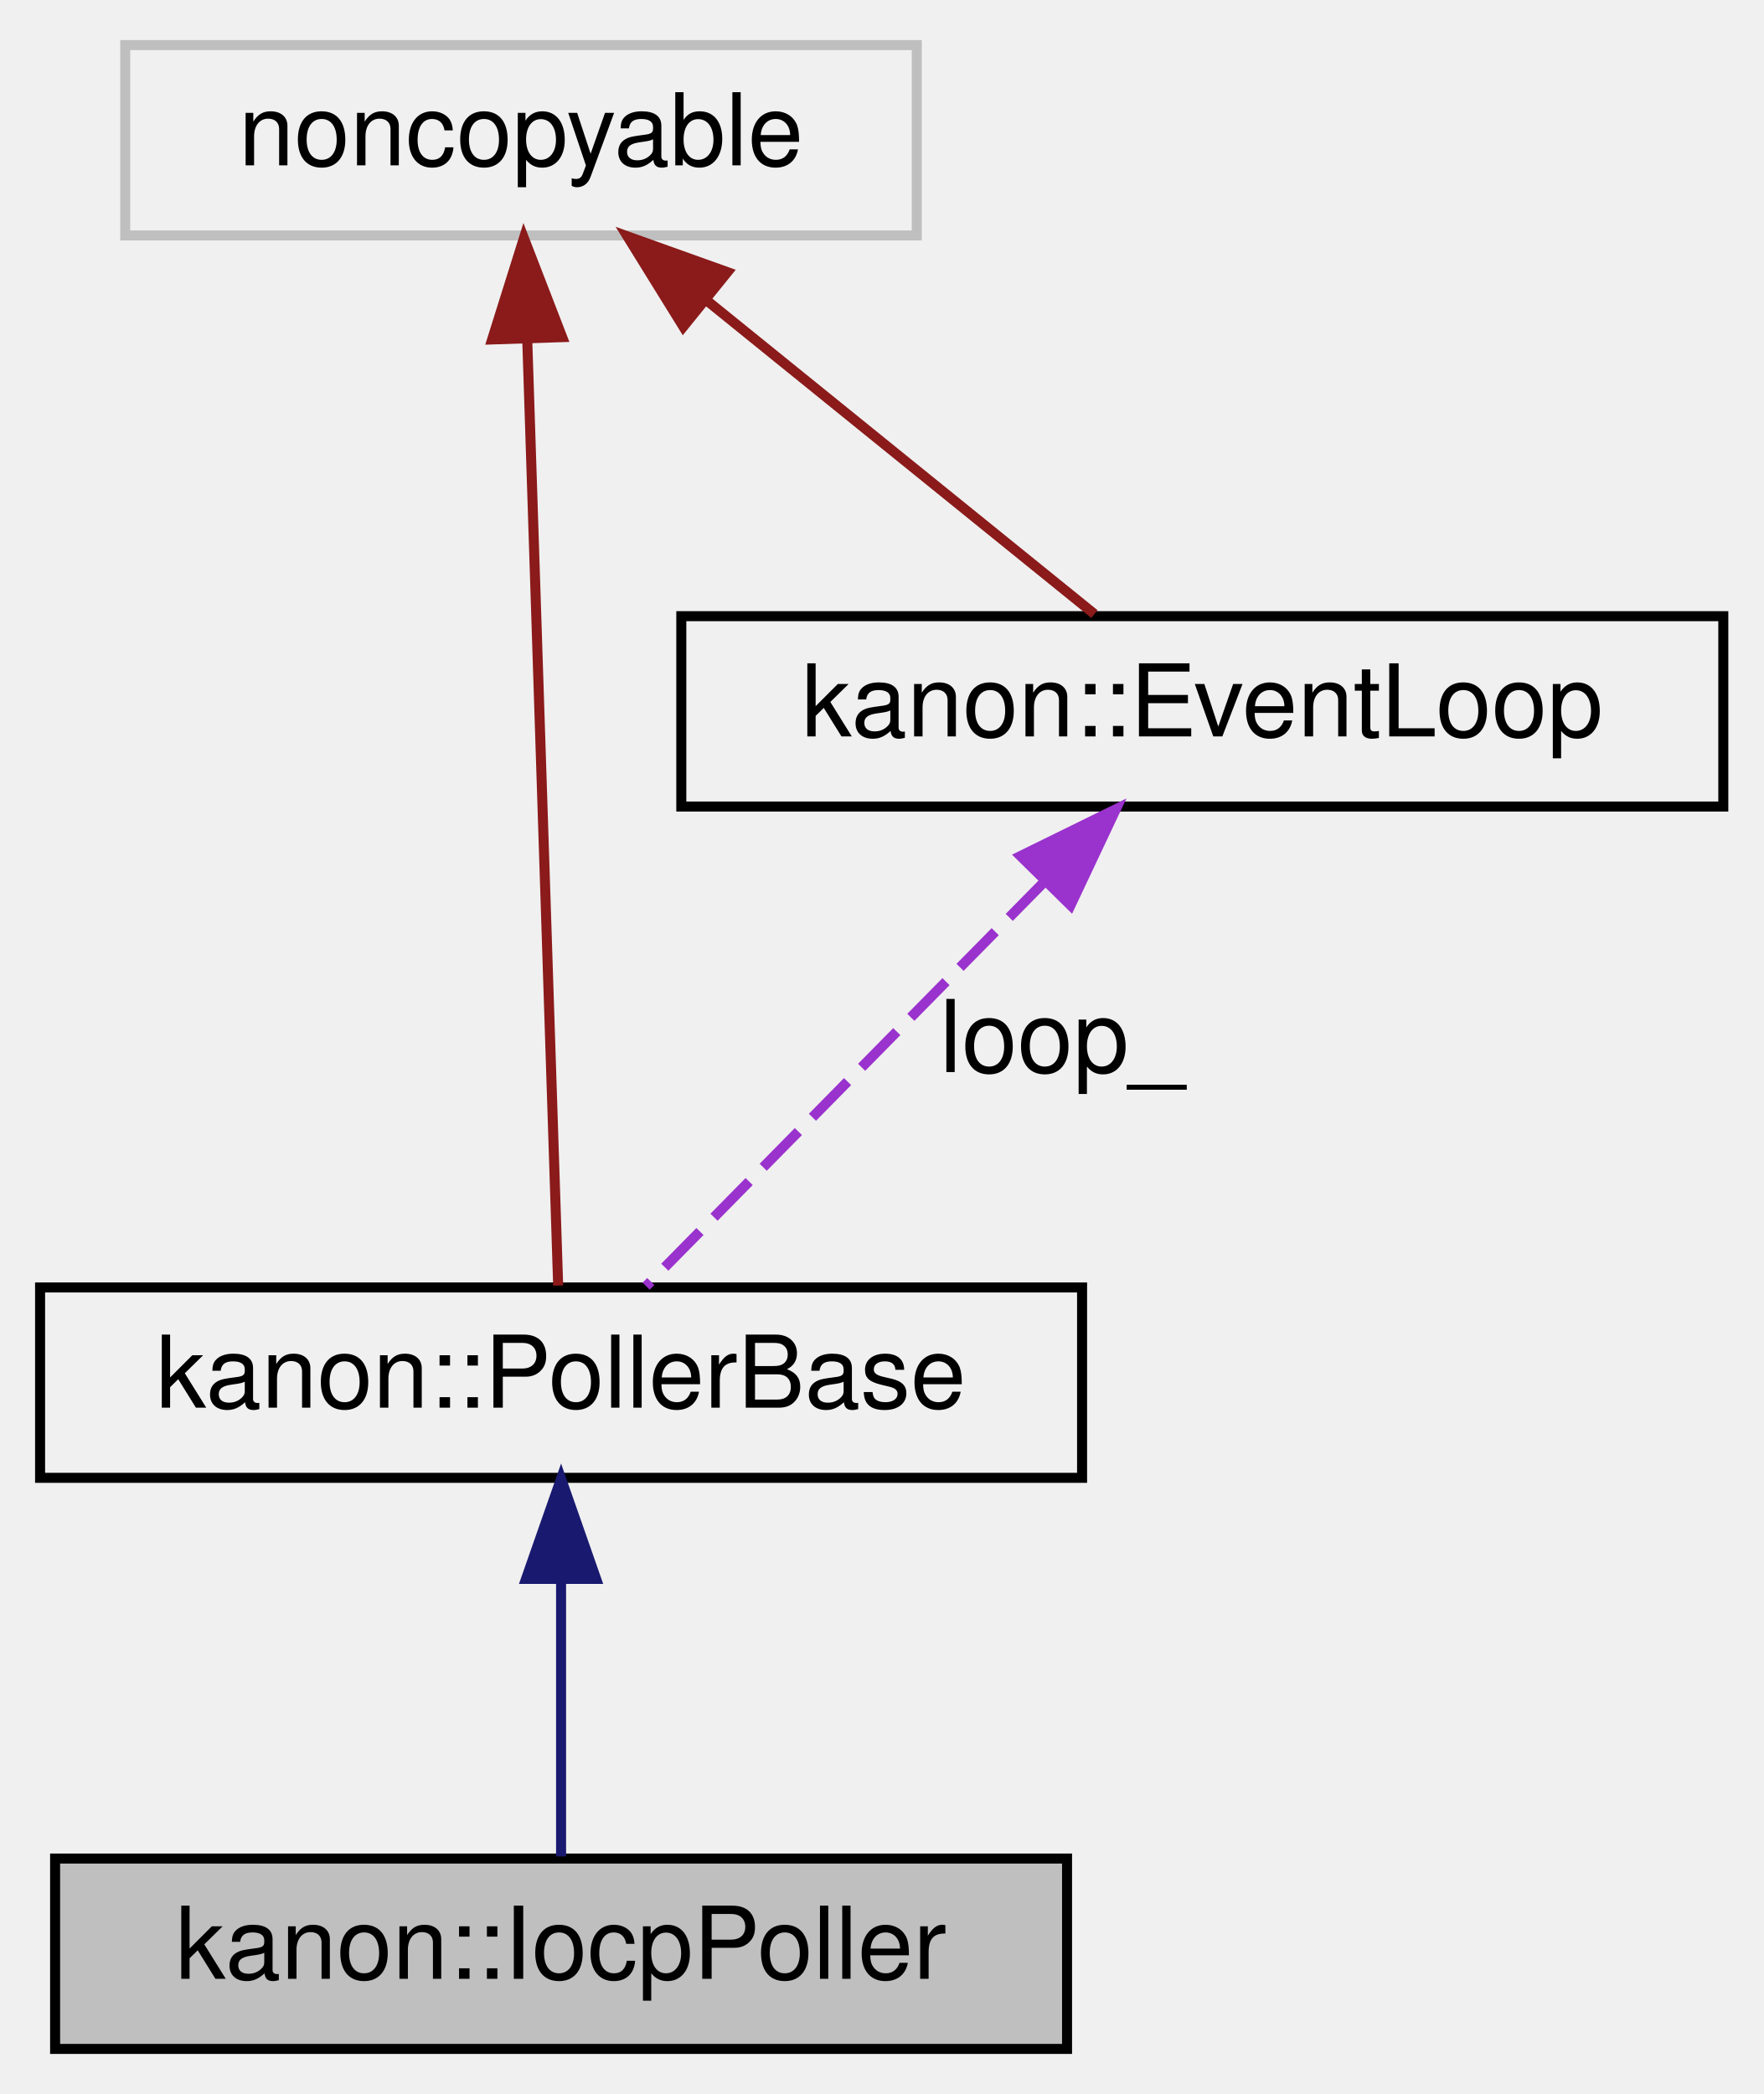
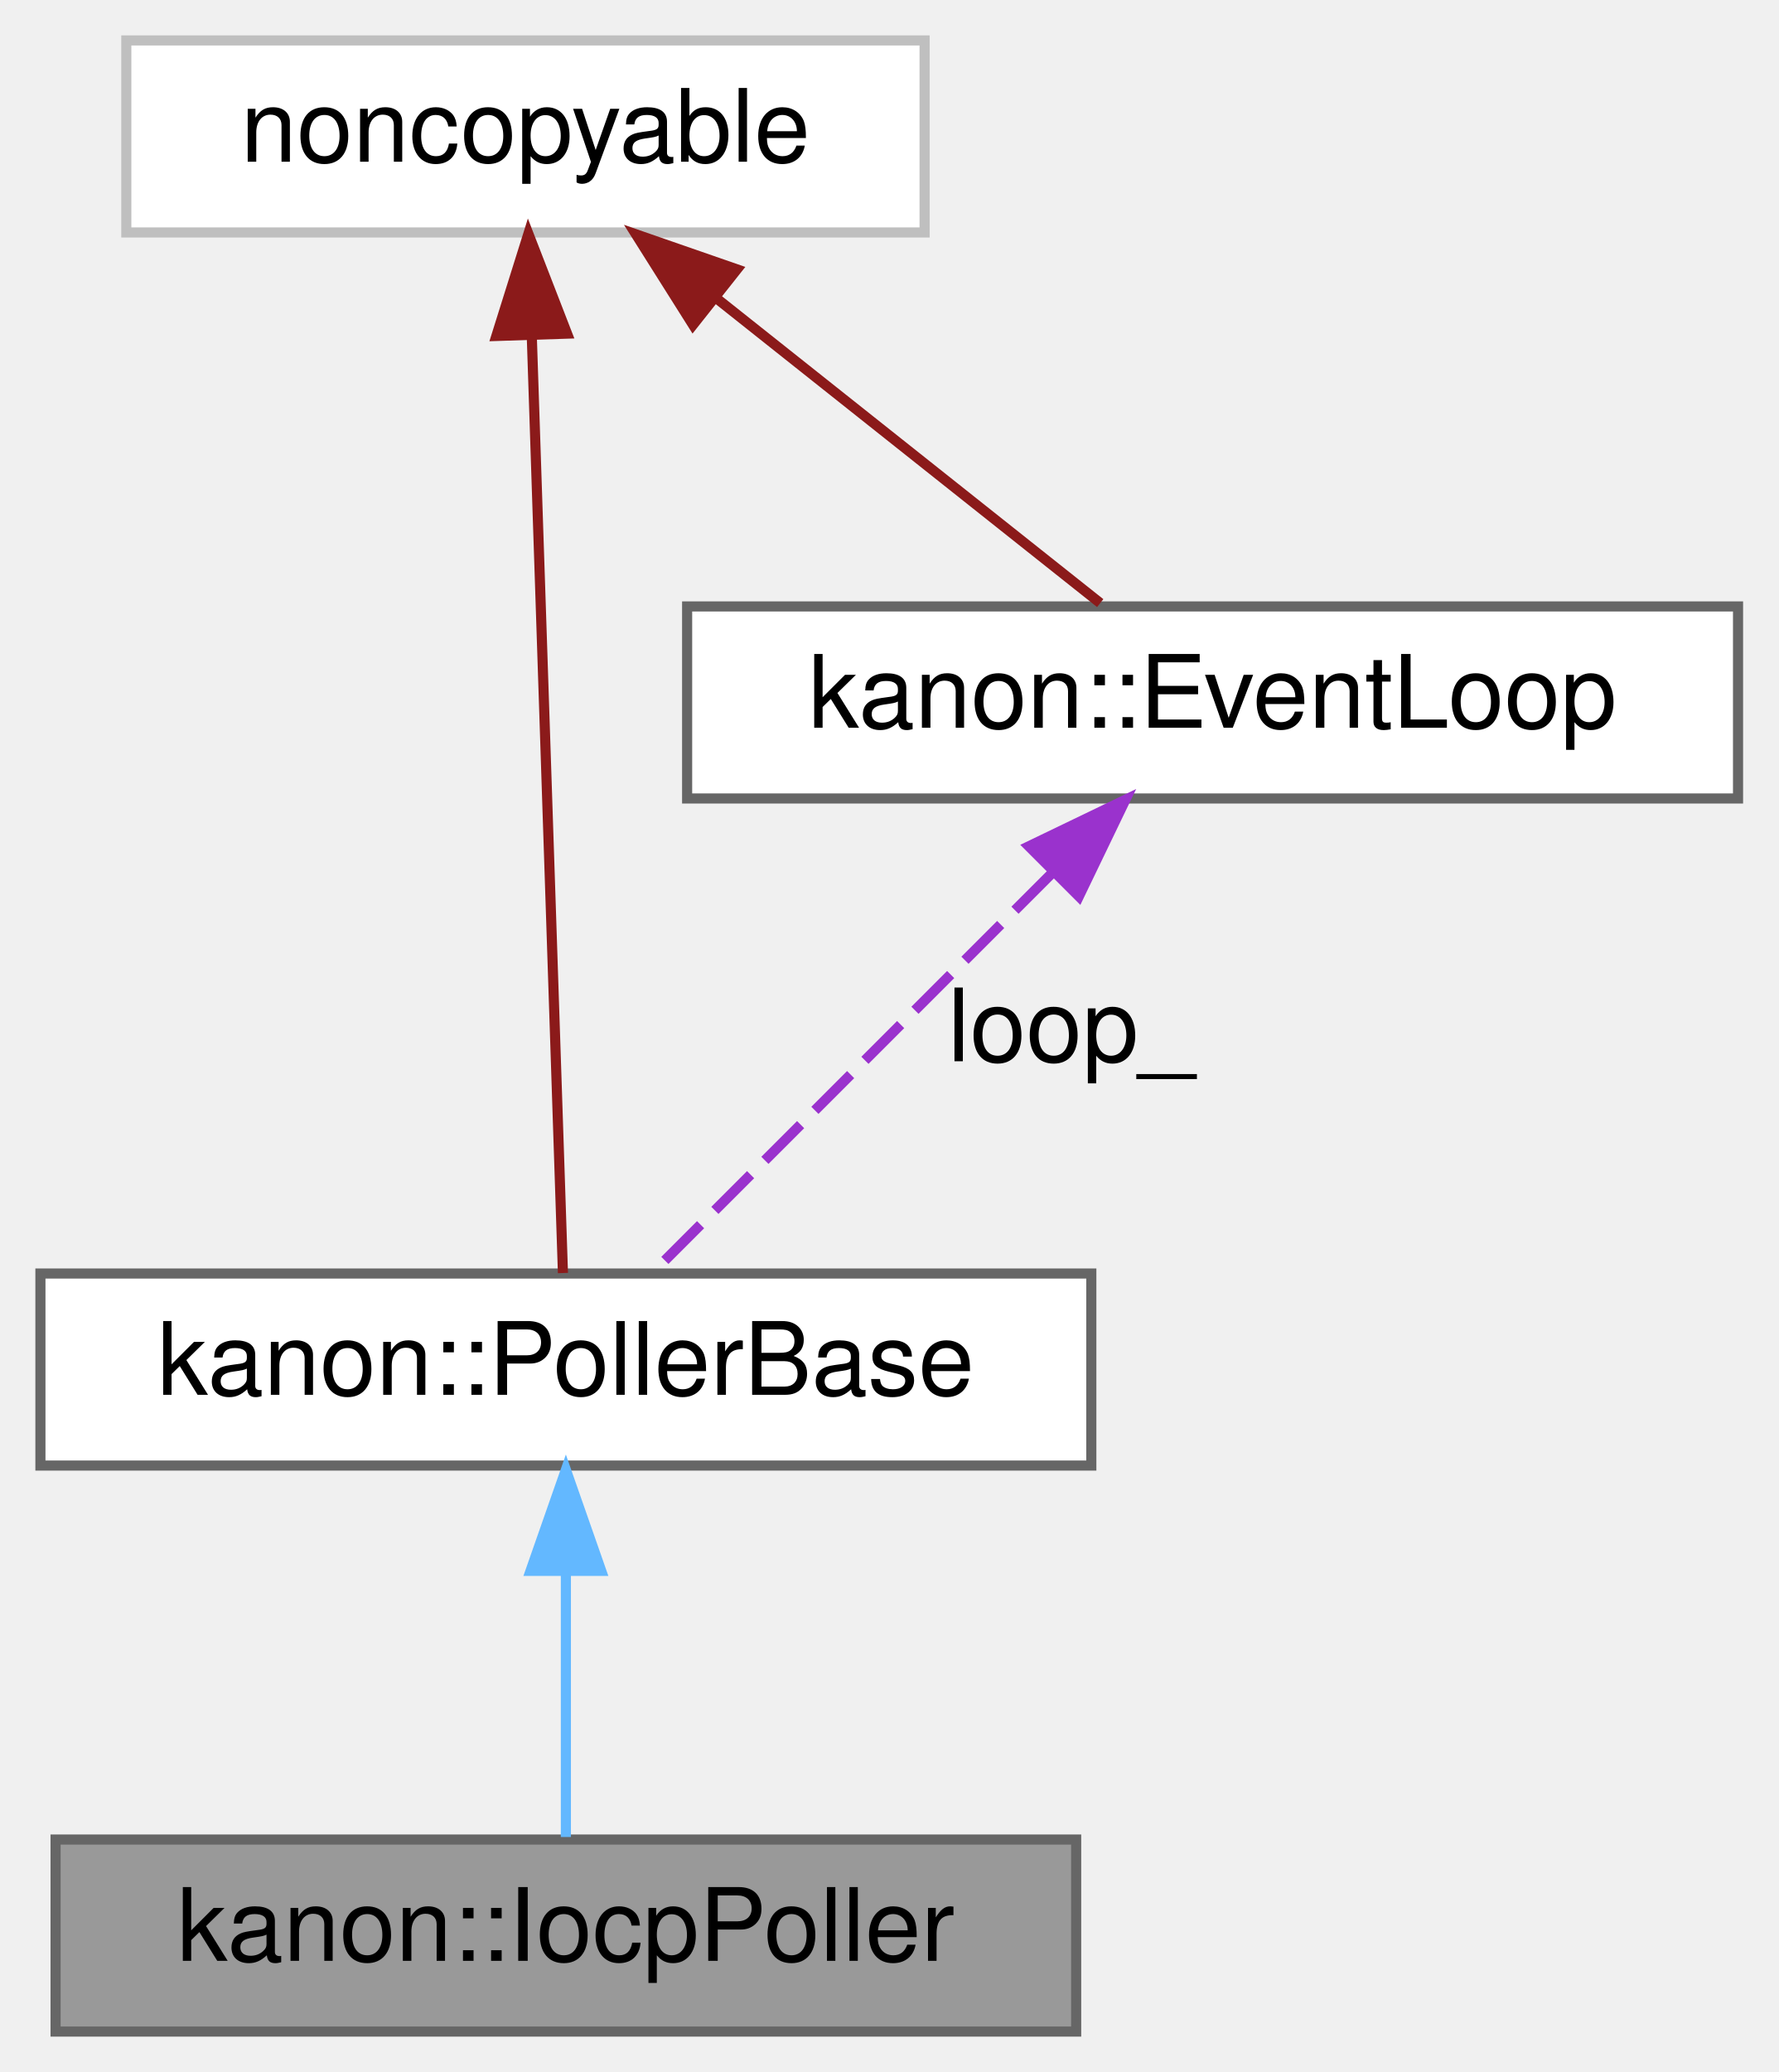
- <svg xmlns="http://www.w3.org/2000/svg" xmlns:xlink="http://www.w3.org/1999/xlink" width="176pt" height="209pt" viewBox="0.00 0.00 176.00 209.00">
-   <g id="graph0" class="graph" transform="scale(1 1) rotate(0) translate(4 205)">
+ <svg xmlns="http://www.w3.org/2000/svg" xmlns:xlink="http://www.w3.org/1999/xlink" width="176pt" height="205pt" viewBox="0.00 0.00 176.00 205.00">
+   <g id="graph0" class="graph" transform="scale(1 1) rotate(0) translate(4 201)">
    <g id="node1" class="node">
      <g id="a_node1">
        <a xlink:title=" ">
-           <polygon fill="#bfbfbf" stroke="black" points="1.5,-0.5 1.5,-19.5 102.5,-19.5 102.5,-0.5 1.5,-0.5" />
-           <text text-anchor="middle" x="52" y="-7.5" font-family="Helvetica,sans-Serif" font-size="10.00">kanon::IocpPoller</text>
+           <polygon fill="#999999" stroke="#666666" points="102.5,-19 1.5,-19 1.5,0 102.5,0 102.5,-19" />
+           <text text-anchor="middle" x="52" y="-7" font-family="Helvetica,sans-Serif" font-size="10.00">kanon::IocpPoller</text>
        </a>
      </g>
    </g>
    <g id="node2" class="node">
      <g id="a_node2">
        <a xlink:href="classkanon_1_1PollerBase.html" target="_top" xlink:title="Abstract base class of Poller and Epoller.">
-           <polygon fill="none" stroke="black" points="0,-57.5 0,-76.5 104,-76.5 104,-57.5 0,-57.5" />
-           <text text-anchor="middle" x="52" y="-64.5" font-family="Helvetica,sans-Serif" font-size="10.00">kanon::PollerBase</text>
+           <polygon fill="white" stroke="#666666" points="104,-75 0,-75 0,-56 104,-56 104,-75" />
+           <text text-anchor="middle" x="52" y="-63" font-family="Helvetica,sans-Serif" font-size="10.00">kanon::PollerBase</text>
        </a>
      </g>
    </g>
    <g id="edge1" class="edge">
-       <path fill="none" stroke="midnightblue" d="M52,-47.12C52,-37.82 52,-27.06 52,-19.71" />
-       <polygon fill="midnightblue" stroke="midnightblue" points="48.5,-47.41 52,-57.41 55.5,-47.41 48.5,-47.41" />
+       <path fill="none" stroke="#63b8ff" d="M52,-45.3C52,-36.41 52,-26.28 52,-19.25" />
+       <polygon fill="#63b8ff" stroke="#63b8ff" points="48.5,-45.58 52,-55.58 55.5,-45.58 48.5,-45.58" />
    </g>
    <g id="node3" class="node">
      <g id="a_node3">
        <a xlink:title=" ">
-           <polygon fill="none" stroke="#bfbfbf" points="8.5,-181.5 8.5,-200.5 87.5,-200.5 87.5,-181.5 8.5,-181.5" />
-           <text text-anchor="middle" x="48" y="-188.5" font-family="Helvetica,sans-Serif" font-size="10.00">noncopyable</text>
+           <polygon fill="white" stroke="#bfbfbf" points="87.5,-197 8.5,-197 8.5,-178 87.5,-178 87.5,-197" />
+           <text text-anchor="middle" x="48" y="-185" font-family="Helvetica,sans-Serif" font-size="10.00">noncopyable</text>
        </a>
      </g>
    </g>
    <g id="edge2" class="edge">
-       <path fill="none" stroke="#8b1a1a" d="M48.62,-171.19C49.5,-144.4 51.07,-96.31 51.71,-76.69" />
-       <polygon fill="#8b1a1a" stroke="#8b1a1a" points="45.12,-171.12 48.29,-181.23 52.11,-171.35 45.12,-171.12" />
+       <path fill="none" stroke="#8b1a1a" d="M48.63,-167.65C49.51,-141.22 51.07,-94.26 51.71,-75.05" />
+       <polygon fill="#8b1a1a" stroke="#8b1a1a" points="45.12,-167.76 48.29,-177.87 52.12,-167.99 45.12,-167.76" />
    </g>
    <g id="node4" class="node">
      <g id="a_node4">
        <a xlink:href="classkanon_1_1EventLoop.html" target="_top" xlink:title="A loop that process various events.">
-           <polygon fill="none" stroke="black" points="64,-124.5 64,-143.5 168,-143.5 168,-124.5 64,-124.5" />
-           <text text-anchor="middle" x="116" y="-131.5" font-family="Helvetica,sans-Serif" font-size="10.00">kanon::EventLoop</text>
+           <polygon fill="white" stroke="#666666" points="168,-141 64,-141 64,-122 168,-122 168,-141" />
+           <text text-anchor="middle" x="116" y="-129" font-family="Helvetica,sans-Serif" font-size="10.00">kanon::EventLoop</text>
        </a>
      </g>
    </g>
    <g id="edge4" class="edge">
-       <path fill="none" stroke="#8b1a1a" d="M66.55,-175C78.96,-164.96 94.85,-152.1 105.23,-143.71" />
-       <polygon fill="#8b1a1a" stroke="#8b1a1a" points="64.2,-172.4 58.62,-181.41 68.6,-177.84 64.2,-172.4" />
+       <path fill="none" stroke="#8b1a1a" d="M66.76,-171.6C79,-161.88 94.56,-149.53 104.88,-141.33" />
+       <polygon fill="#8b1a1a" stroke="#8b1a1a" points="64.58,-168.86 58.93,-177.82 68.93,-174.35 64.58,-168.86" />
    </g>
    <g id="edge3" class="edge">
-       <path fill="none" stroke="#9a32cd" stroke-dasharray="5,2" d="M100.24,-117C87.69,-104.25 70.6,-86.89 60.49,-76.63" />
-       <polygon fill="#9a32cd" stroke="#9a32cd" points="97.86,-119.56 107.37,-124.23 102.85,-114.65 97.86,-119.56" />
-       <text text-anchor="middle" x="102" y="-98" font-family="Helvetica,sans-Serif" font-size="10.00"> loop_</text>
+       <path fill="none" stroke="#9a32cd" stroke-dasharray="5,2" d="M99.98,-114.48C87.62,-102.12 70.99,-85.49 60.91,-75.41" />
+       <polygon fill="#9a32cd" stroke="#9a32cd" points="97.82,-117.27 107.37,-121.87 102.77,-112.32 97.82,-117.27" />
+       <text text-anchor="middle" x="102" y="-96" font-family="Helvetica,sans-Serif" font-size="10.00"> loop_</text>
    </g>
  </g>
</svg>
